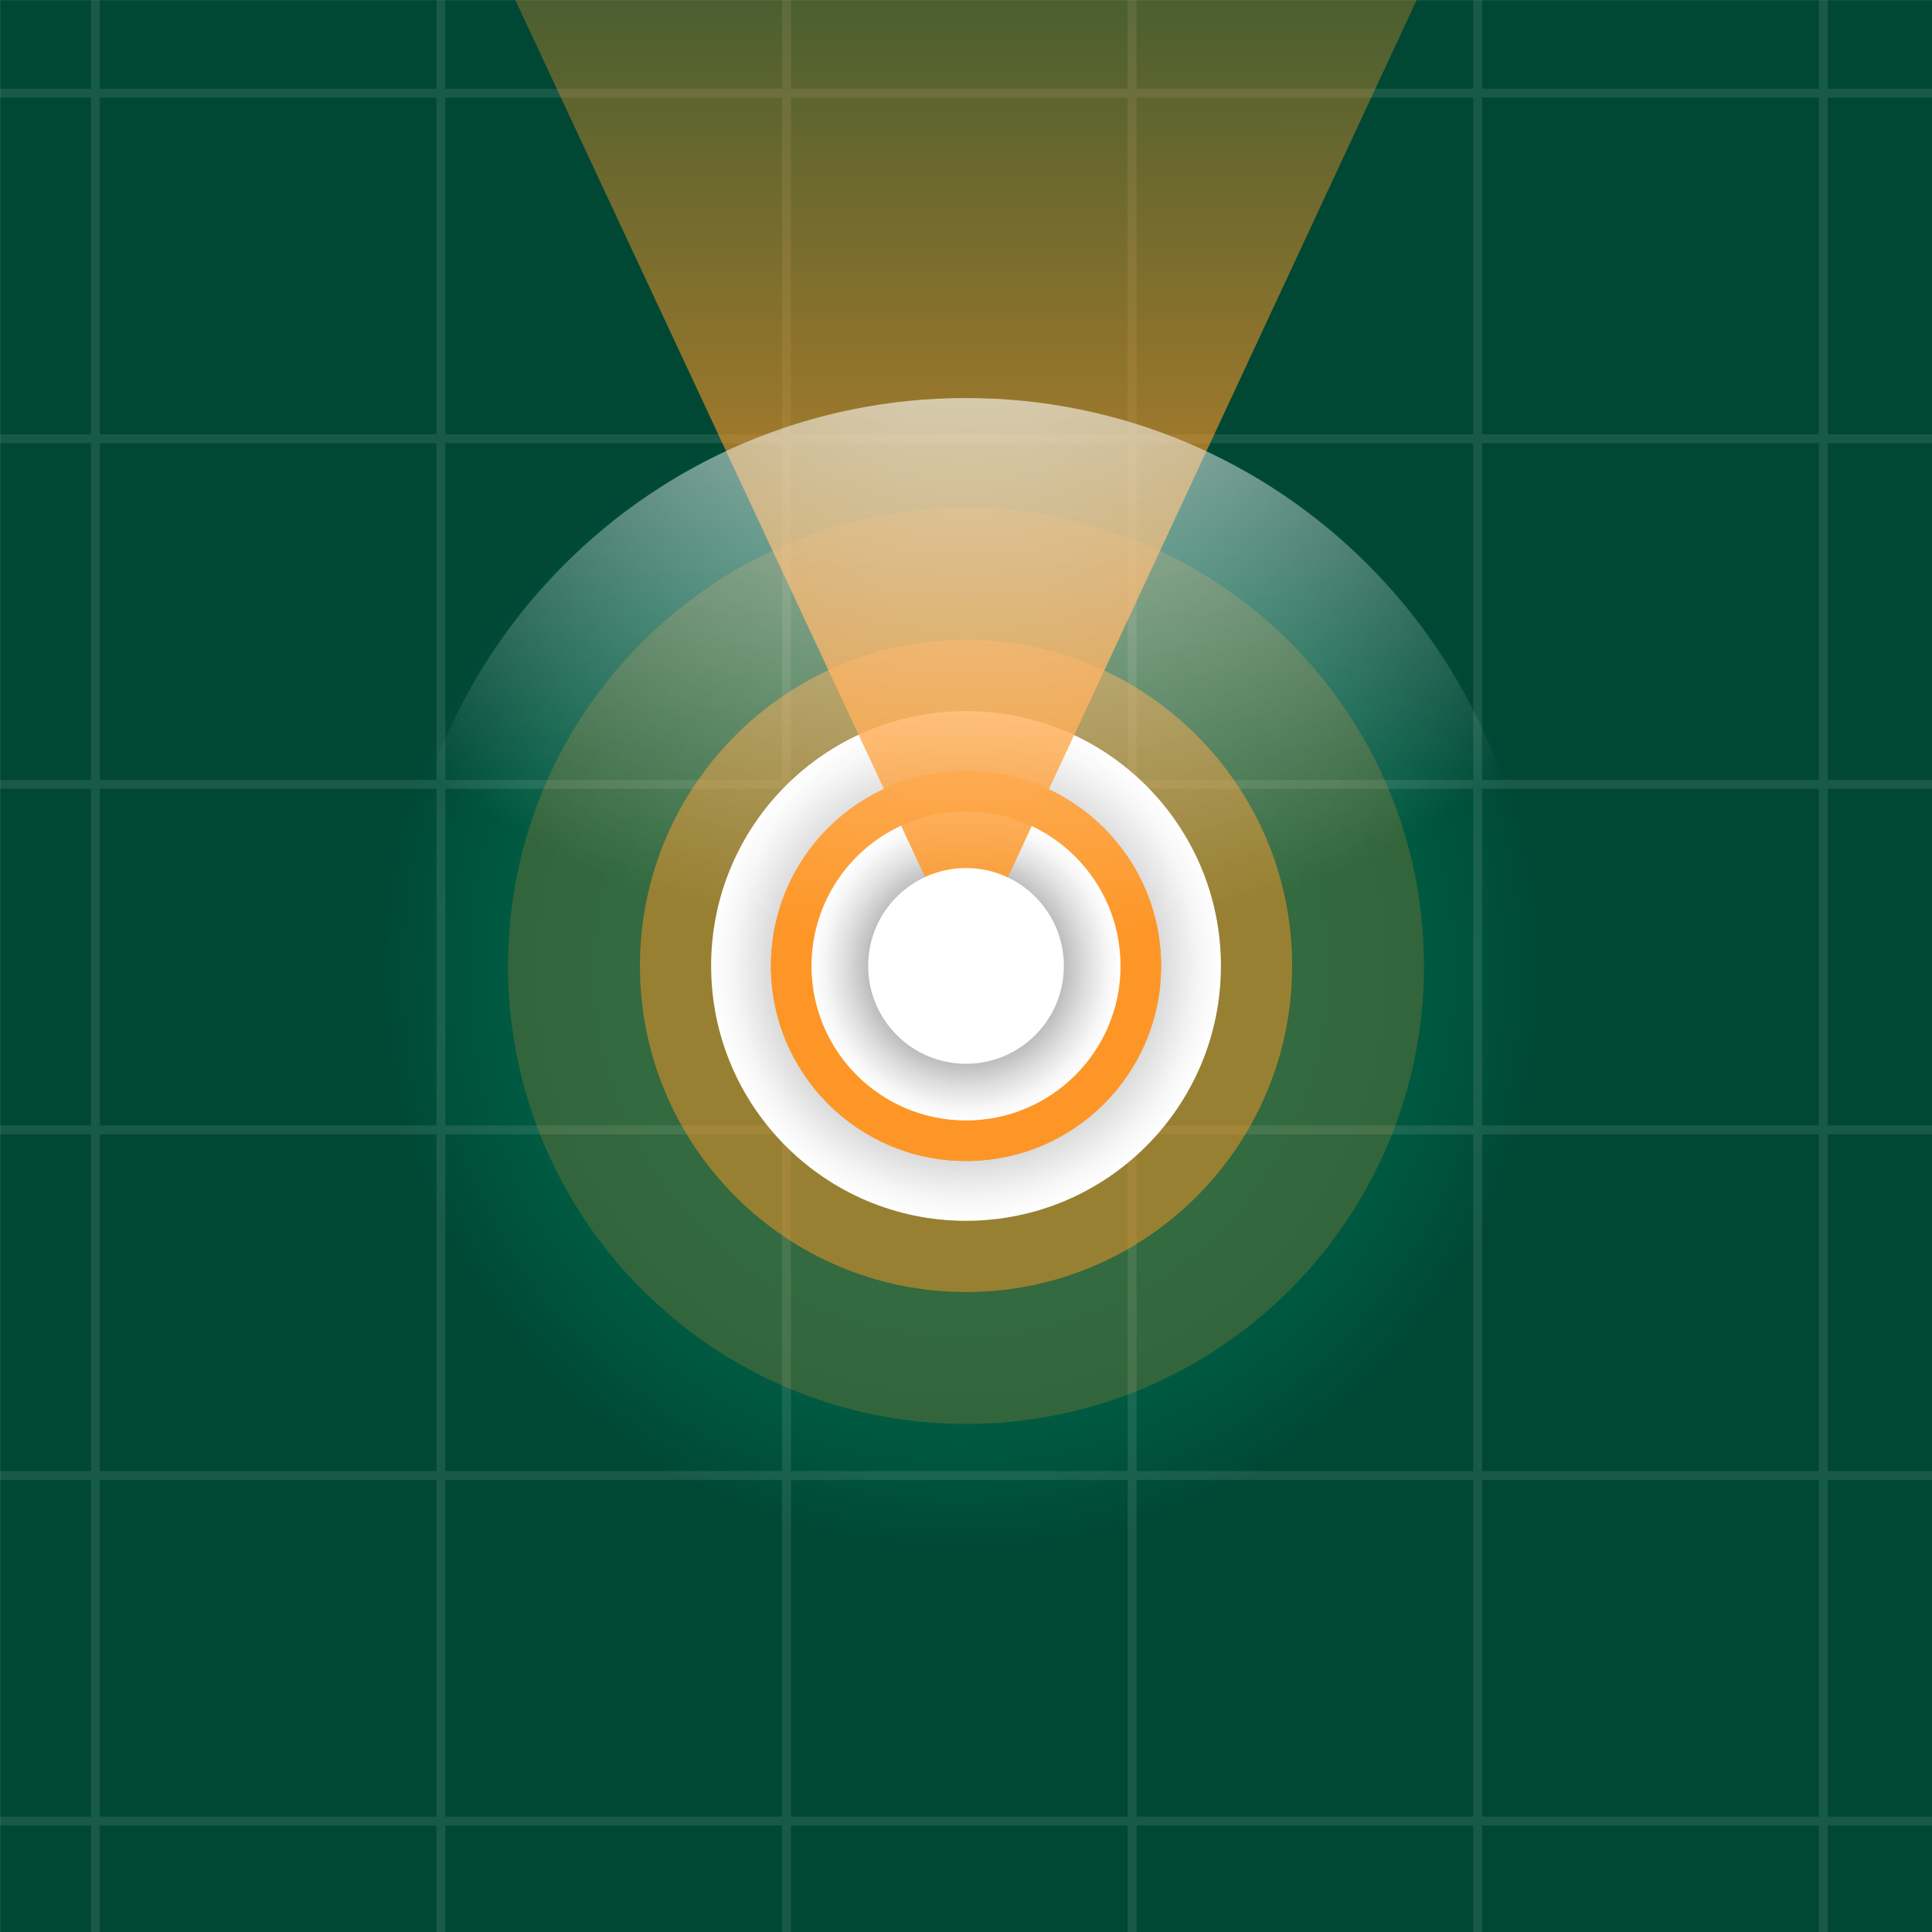
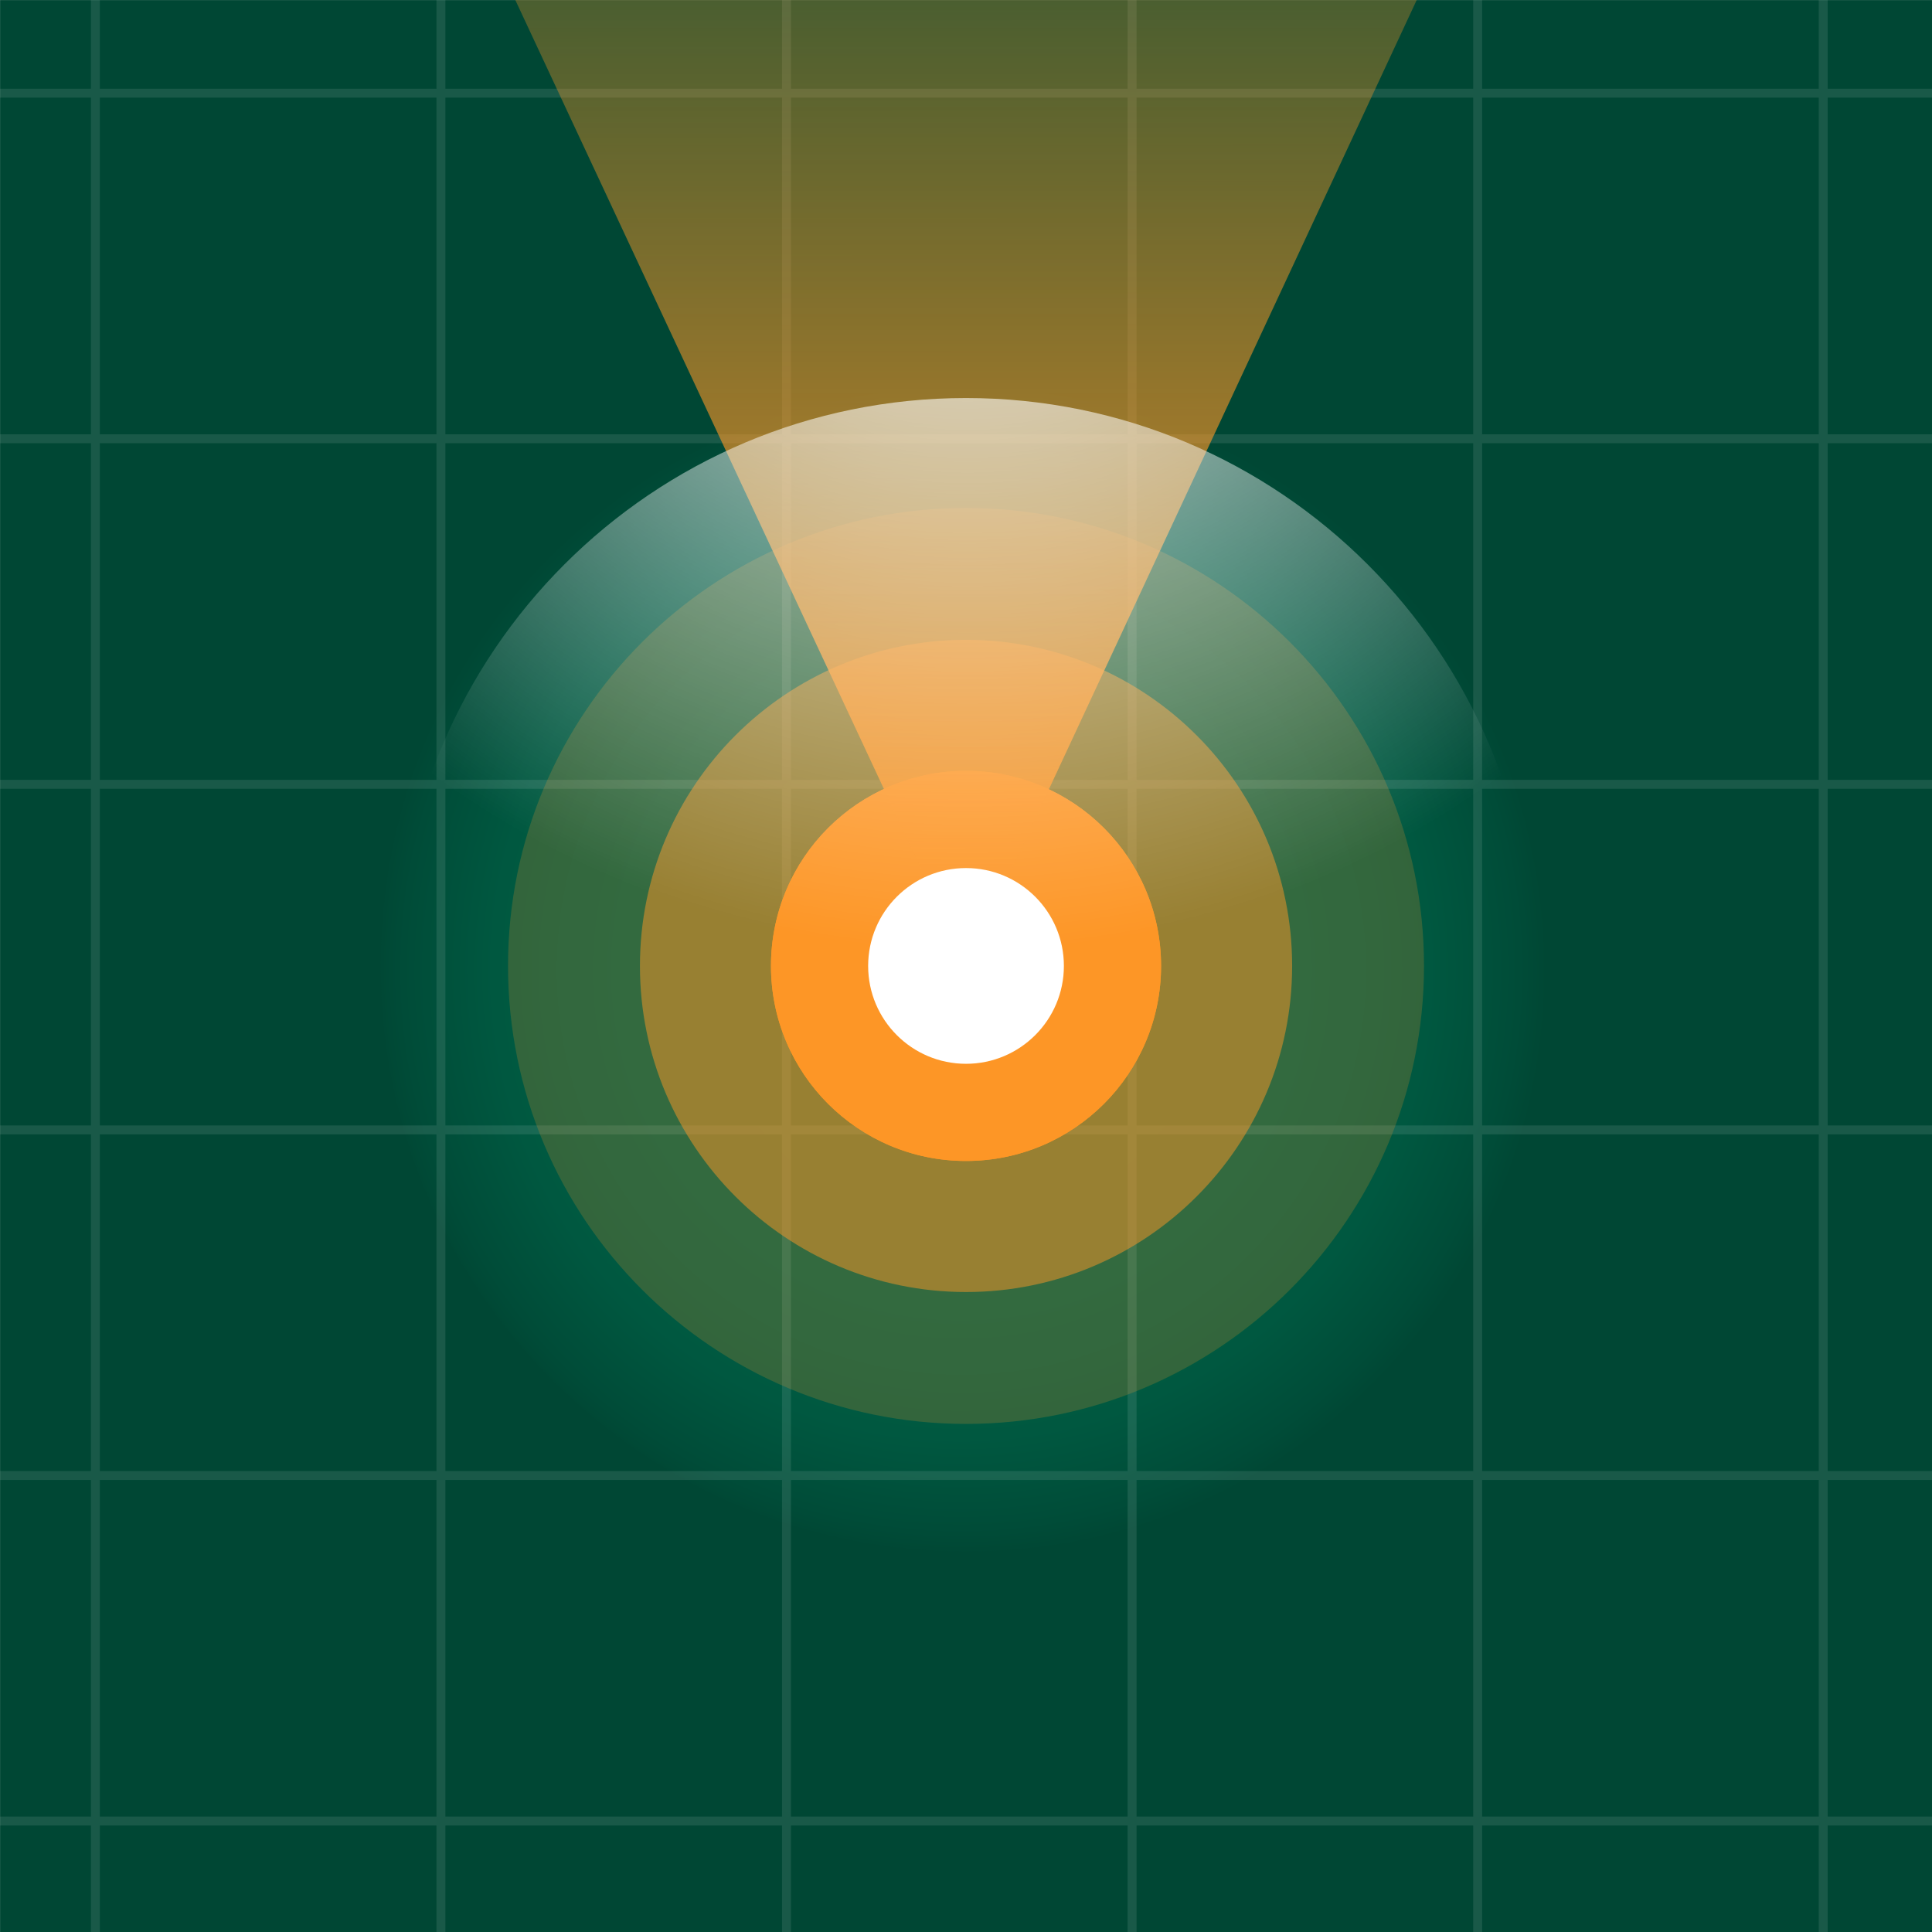
<svg xmlns="http://www.w3.org/2000/svg" version="1.1" id="Layer_1" x="0px" y="0px" width="108px" height="108px" viewBox="0 0 108 108" enable-background="new 0 0 108 108" xml:space="preserve">
  <defs id="defs65">
    <radialGradient id="SVGID_1_-3" cx="53.74" cy="54.221" r="32.738" gradientUnits="userSpaceOnUse" gradientTransform="translate(31.42809,83.77039)">
      <stop offset="0" style="stop-color:#006146" id="stop4" />
      <stop offset="0.583" style="stop-color:#005F45" id="stop6-6" />
      <stop offset="0.799" style="stop-color:#005840" id="stop8-7" />
      <stop offset="0.953" style="stop-color:#004C38" id="stop10-5" />
      <stop offset="1" style="stop-color:#004734" id="stop12-3" />
    </radialGradient>
  </defs>
-   <g id="g4920" transform="translate(-31.42477,-83.76714)">
+   <g id="g4920" transform="translate(-31.42477,-83.76714)" style="display:inline">
    <polyline transform="translate(31.42809,83.77039)" id="polyline2" points="108,108 0,108 0,0 108,0 108,108 " style="fill:#004734" />
    <circle id="circle15" r="32.718" cy="137.77" cx="85.428" style="fill:url(#SVGID_1_-3)" />
    <g transform="translate(31.42809,83.77039)" style="opacity:0.1" id="g41">
      <line style="fill:none;stroke:#ffffff;stroke-width:0.5;stroke-miterlimit:10" id="line17" y2="108" x2="5.328" y1="0" x1="5.328" stroke-miterlimit="10" />
      <line style="fill:none;stroke:#ffffff;stroke-width:0.5;stroke-miterlimit:10" id="line19" y2="108" x2="24.646" y1="0" x1="24.646" stroke-miterlimit="10" />
      <line style="fill:none;stroke:#ffffff;stroke-width:0.5;stroke-miterlimit:10" id="line21" y2="108" x2="43.963" y1="0" x1="43.963" stroke-miterlimit="10" />
      <line style="fill:none;stroke:#ffffff;stroke-width:0.5;stroke-miterlimit:10" id="line23" y2="108" x2="63.281" y1="0" x1="63.281" stroke-miterlimit="10" />
      <line style="fill:none;stroke:#ffffff;stroke-width:0.5;stroke-miterlimit:10" id="line25" y2="108" x2="82.599" y1="0" x1="82.599" stroke-miterlimit="10" />
      <line style="fill:none;stroke:#ffffff;stroke-width:0.5;stroke-miterlimit:10" id="line27" y2="108" x2="101.916" y1="0" x1="101.916" stroke-miterlimit="10" />
      <line style="fill:none;stroke:#ffffff;stroke-width:0.5;stroke-miterlimit:10" id="line29" y2="101.794" x2="108" y1="101.794" x1="0" stroke-miterlimit="10" />
      <line style="fill:none;stroke:#ffffff;stroke-width:0.5;stroke-miterlimit:10" id="line31" y2="82.477" x2="108" y1="82.477" x1="0" stroke-miterlimit="10" />
      <line style="fill:none;stroke:#ffffff;stroke-width:0.5;stroke-miterlimit:10" id="line33" y2="63.159" x2="108" y1="63.159" x1="0" stroke-miterlimit="10" />
      <line style="fill:none;stroke:#ffffff;stroke-width:0.5;stroke-miterlimit:10" id="line35" y2="43.841" x2="108" y1="43.841" x1="0" stroke-miterlimit="10" />
      <line style="fill:none;stroke:#ffffff;stroke-width:0.5;stroke-miterlimit:10" id="line37" y2="24.523" x2="108" y1="24.523" x1="0" stroke-miterlimit="10" />
      <line style="fill:none;stroke:#ffffff;stroke-width:0.5;stroke-miterlimit:10" id="line39" y2="5.206" x2="108" y1="5.206" x1="0" stroke-miterlimit="10" />
    </g>
  </g>
-   <circle opacity="0.2" fill="#FD9626" cx="54.001" cy="53.996" r="25.602" id="circle2" />
+   <circle cx="54.001" cy="53.996" r="25.602" id="circle2" style="display:inline;opacity:0.2;fill:#fd9626" />
  <circle opacity="0.5" fill="#FD9626" cx="54.002" cy="53.996" r="18.229" id="circle4" />
  <radialGradient id="SVGID_1_" cx="54.001" cy="53.996" r="14.248" gradientUnits="userSpaceOnUse">
    <stop offset="0" style="stop-color:#000000" id="stop6" />
    <stop offset="0.162" style="stop-color:#363636" id="stop8" />
    <stop offset="0.392" style="stop-color:#7D7D7D" id="stop10" />
    <stop offset="0.599" style="stop-color:#B5B5B5" id="stop12" />
    <stop offset="0.776" style="stop-color:#DDDDDD" id="stop14" />
    <stop offset="0.915" style="stop-color:#F6F6F6" id="stop16" />
    <stop offset="1" style="stop-color:#FFFFFF" id="stop18" />
  </radialGradient>
-   <path fill="url(#SVGID_1_)" d="M53.993,39.749c-7.867,0.003-14.243,6.384-14.241,14.253c0.007,7.868,6.388,14.245,14.257,14.242  c7.868-0.007,14.243-6.388,14.241-14.254C68.246,46.119,61.863,39.745,53.993,39.749z" id="path21" />
-   <circle fill="#FD9626" cx="54.001" cy="53.996" r="10.903" id="circle23" />
-   <circle fill="#FD9626" cx="54.001" cy="53.996" r="10.903" id="circle25" />
+   <path d="M 53.993,39.749 C 46.126,39.752 39.75,46.133 39.752,54.002 39.759,61.87 46.14,68.247 54.009,68.244 61.877,68.237 68.252,61.856 68.25,53.99 68.246,46.119 61.863,39.745 53.993,39.749 Z" id="path21" style="display:none;fill:url(#SVGID_1_)" />
+   <circle cx="54.001" cy="53.996" r="10.903" id="circle23" style="display:inline;fill:#fd9626" />
+   <circle cx="54.001" cy="53.996" r="10.903" id="circle25" style="display:inline;fill:#fd9626" />
  <radialGradient id="SVGID_2_" cx="54.001" cy="53.996" r="8.638" gradientUnits="userSpaceOnUse">
    <stop offset="0" style="stop-color:#000000" id="stop27" />
    <stop offset="0.162" style="stop-color:#363636" id="stop29" />
    <stop offset="0.392" style="stop-color:#7D7D7D" id="stop31" />
    <stop offset="0.599" style="stop-color:#B5B5B5" id="stop33" />
    <stop offset="0.776" style="stop-color:#DDDDDD" id="stop35" />
    <stop offset="0.915" style="stop-color:#F6F6F6" id="stop37" />
    <stop offset="1" style="stop-color:#FFFFFF" id="stop39" />
  </radialGradient>
-   <circle fill="url(#SVGID_2_)" cx="54.001" cy="53.996" r="8.638" id="circle42" />
+   <circle cx="54.001" cy="53.996" r="8.638" id="circle42" style="display:none;fill:url(#SVGID_2_)" />
  <linearGradient id="SVGID_3_" gradientUnits="userSpaceOnUse" x1="5084.138" y1="-1852.833" x2="5014.214" y2="-1852.833" gradientTransform="matrix(-5.000000e-04 -1.079 1 -5.000000e-04 1909.365 5462.562)">
    <stop offset="0" style="stop-color:#FD9626;stop-opacity:0" id="stop44" />
    <stop offset="1" style="stop-color:#FD9626" id="stop46" />
  </linearGradient>
-   <polygon fill="url(#SVGID_3_)" points="28.734,-0.153 54.033,53.995 79.267,-0.153 " id="polygon49" />
-   <circle fill="#FFFFFF" cx="54.001" cy="53.996" r="5.471" id="circle51" />
-   <g id="g60">
+   <polygon points="54.033,53.995 79.267,-0.153 28.734,-0.153 " id="polygon49" style="display:inline;fill:url(#SVGID_3_)" />
+   <circle cx="54.001" cy="53.996" r="5.471" id="circle51" style="display:inline;fill:#ffffff" />
+   <g id="g60" style="display:inline">
    <radialGradient id="SVGID_4_" cx="54.091" cy="2.473" r="50.678" gradientUnits="userSpaceOnUse">
      <stop offset="0" style="stop-color:#FFFFFF" id="stop53" />
      <stop offset="1" style="stop-color:#FFFFFF;stop-opacity:0" id="stop55" />
    </radialGradient>
    <circle cx="54.001" cy="54" r="31.75" id="circle58" style="fill:url(#SVGID_4_)" />
  </g>
</svg>
